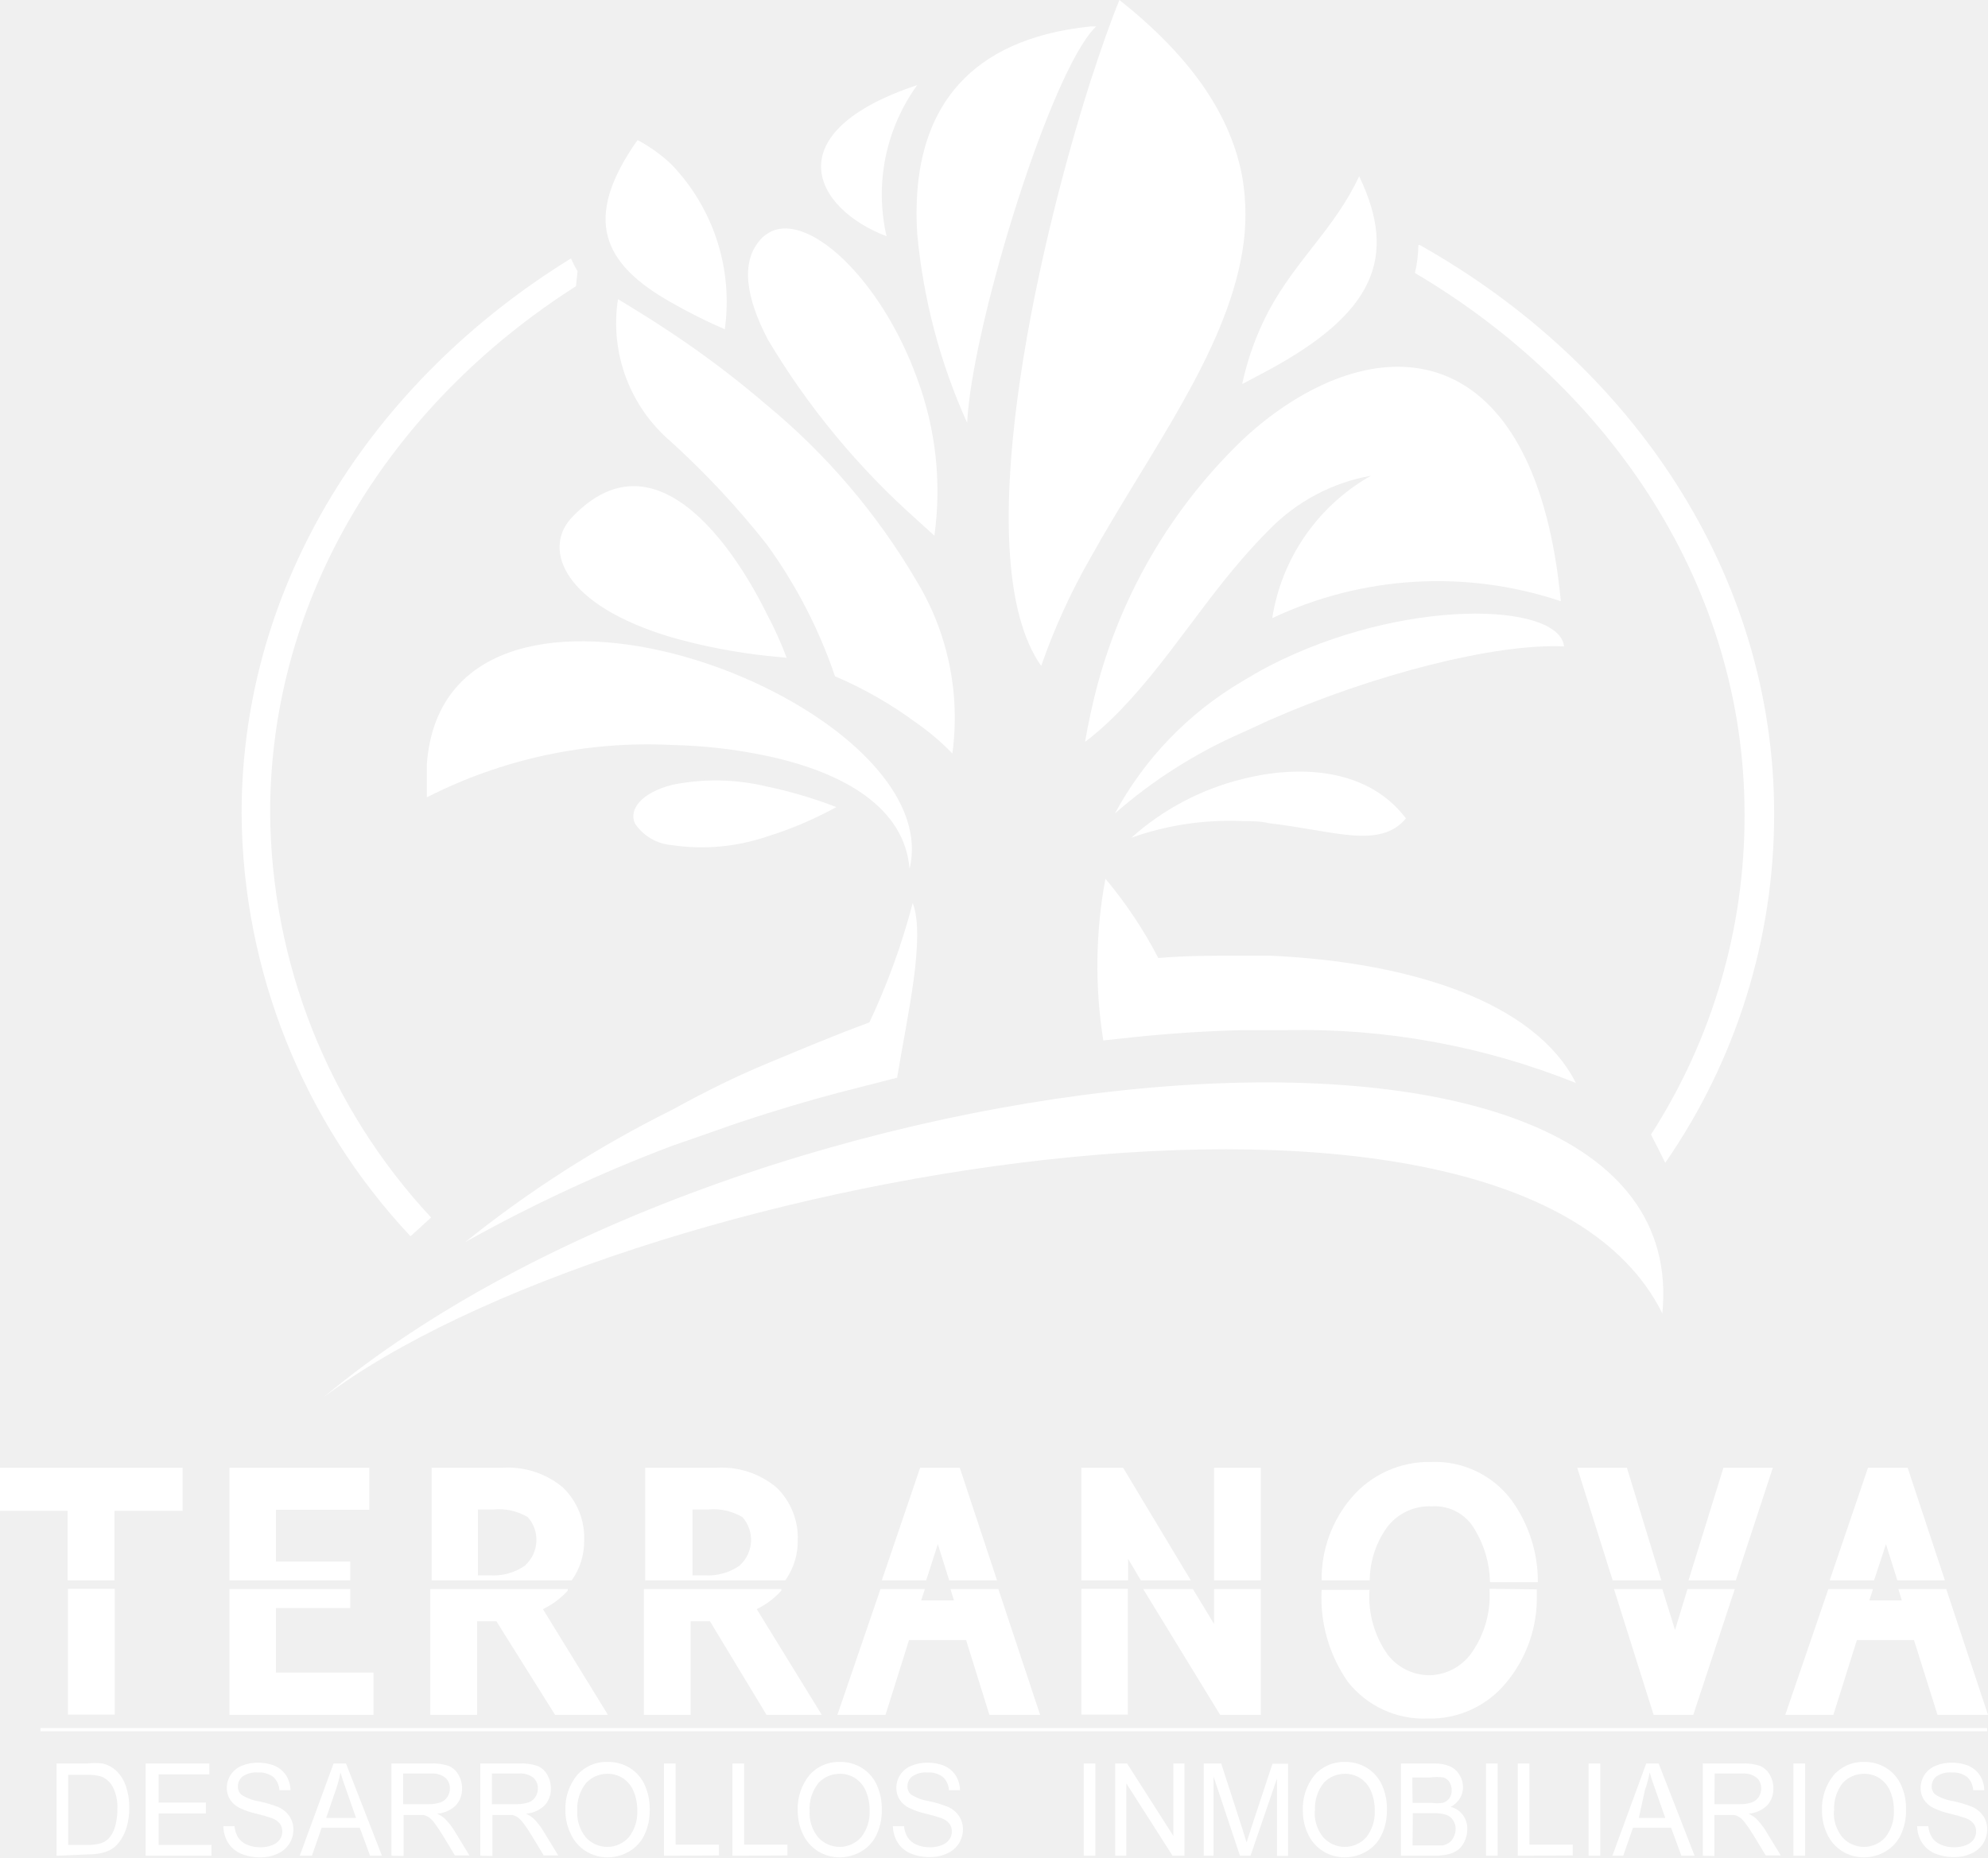
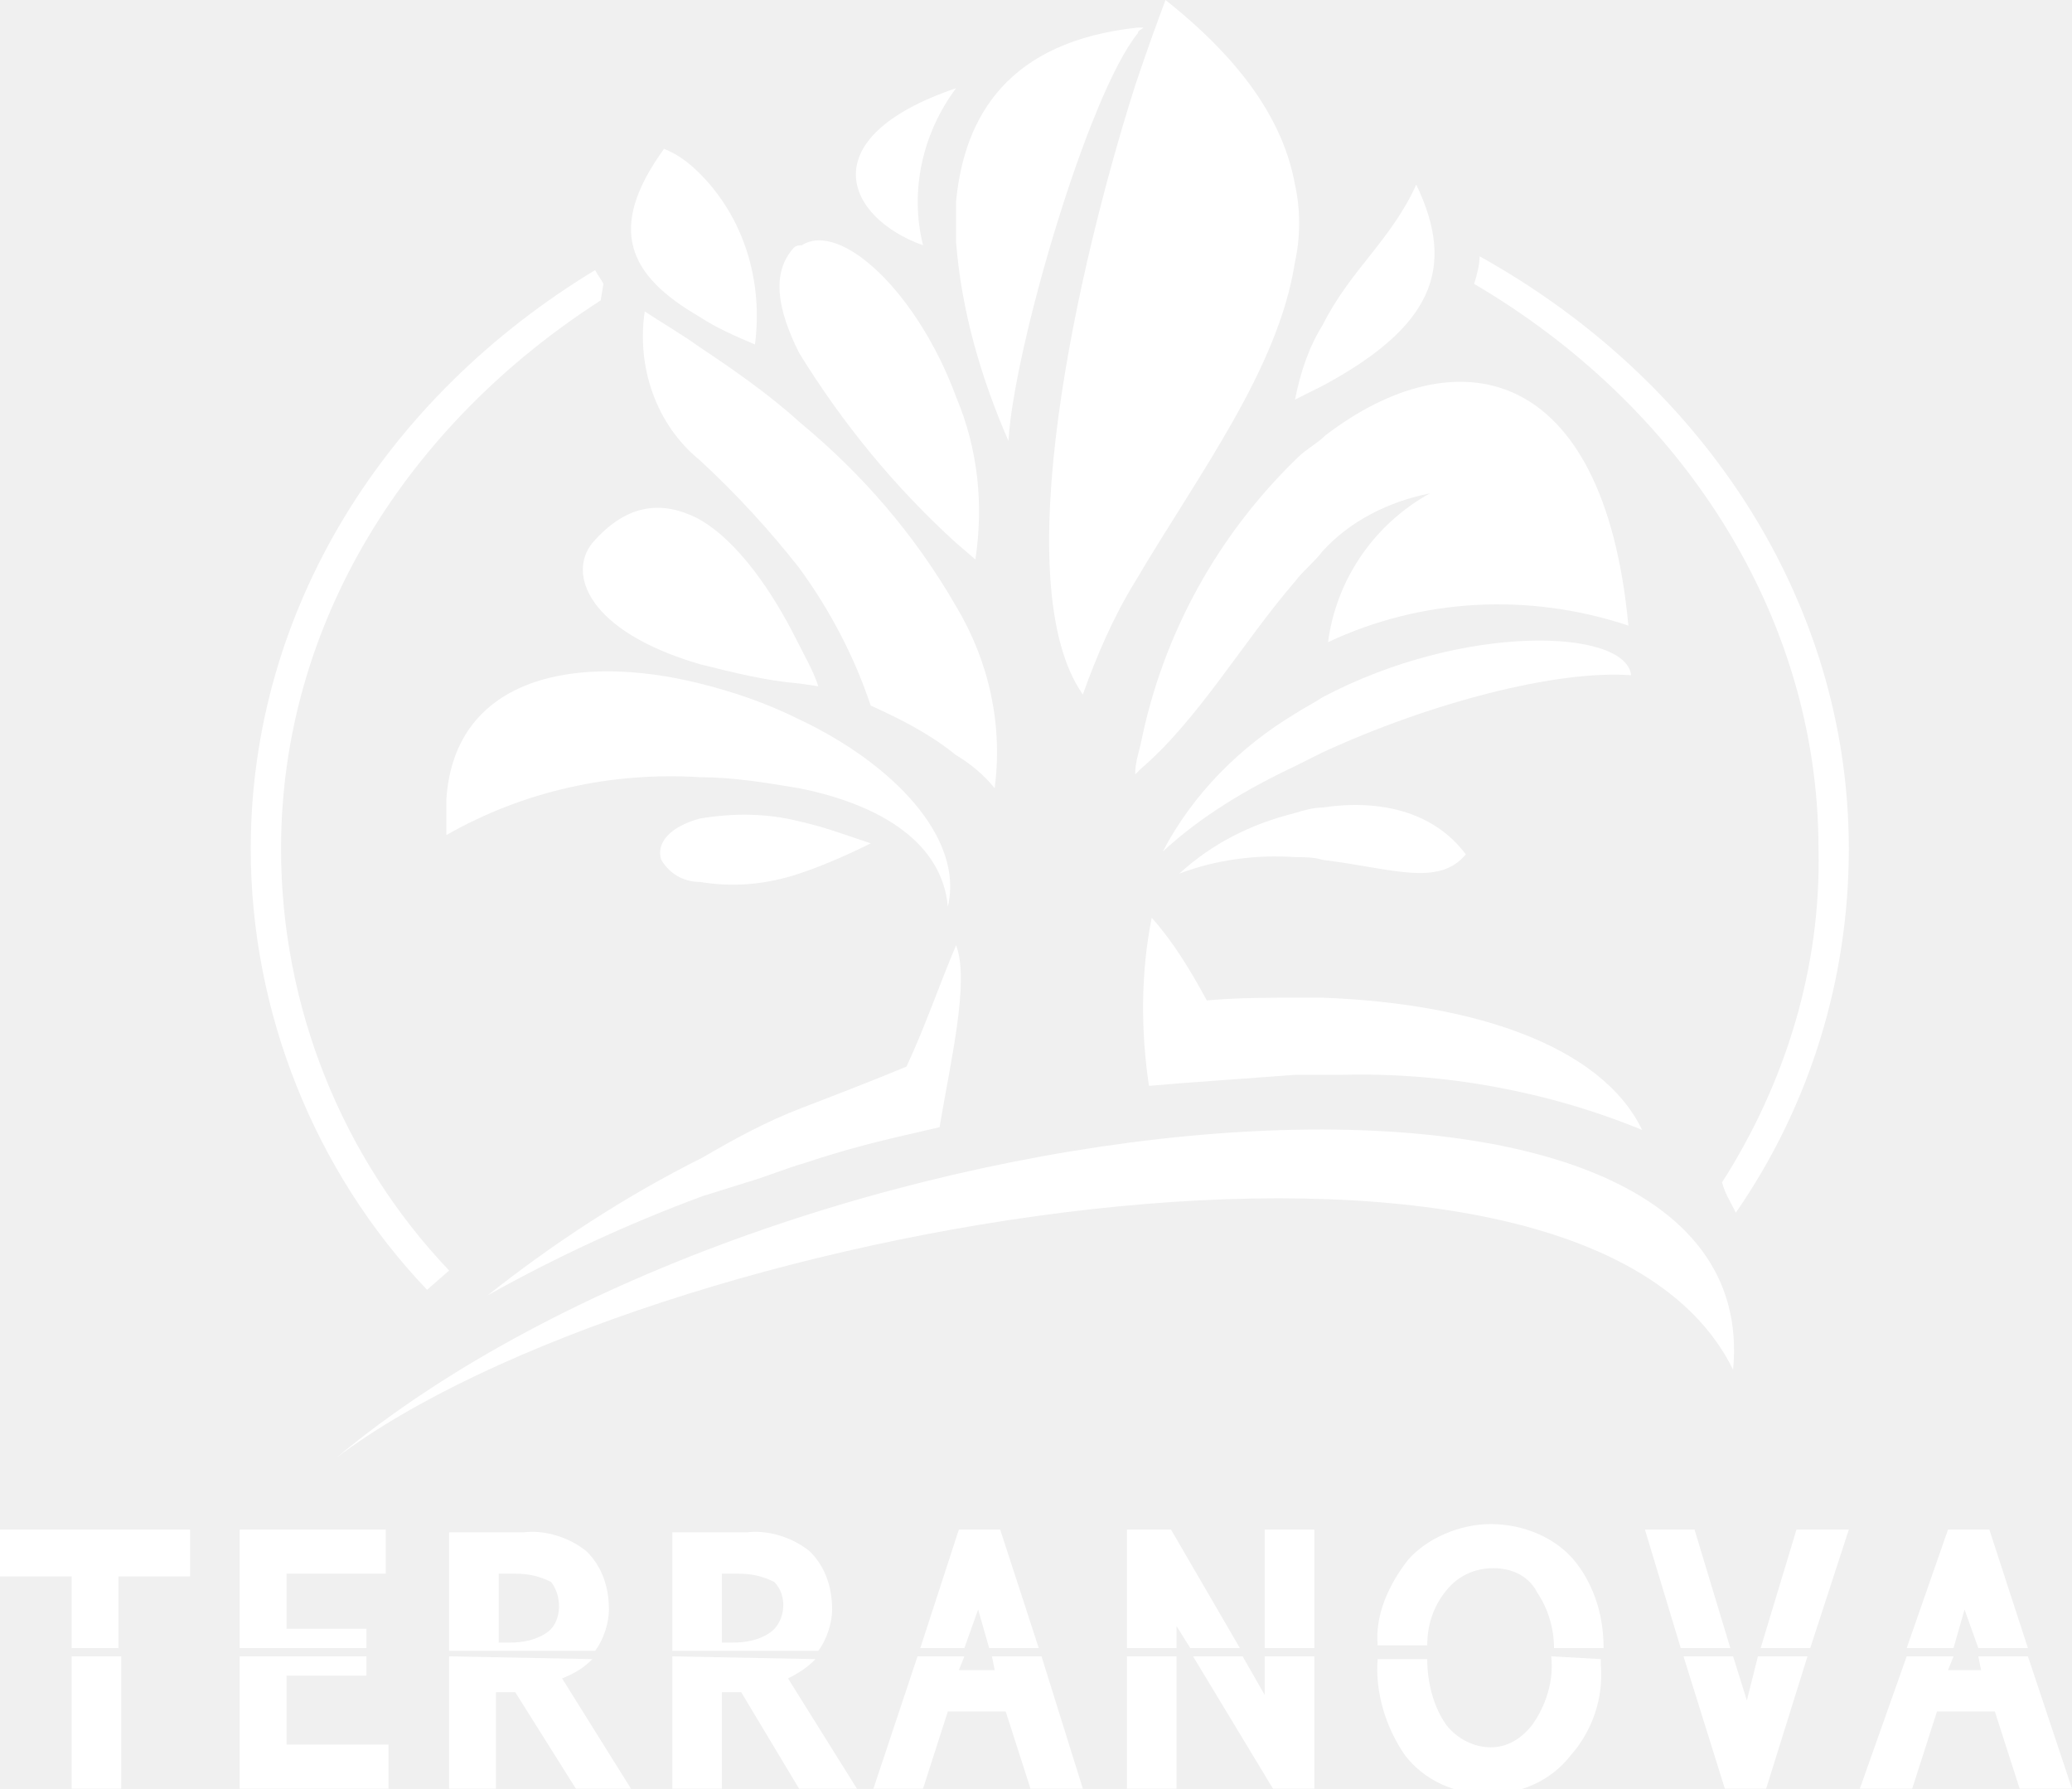
- <svg xmlns="http://www.w3.org/2000/svg" id="Layer_1" data-name="Layer 1" viewBox="0 0 75.21 70.28">
-   <defs>
-     <style>.cls-1,.cls-2{fill:#fff;}.cls-2{fill-rule:evenodd;}</style>
-   </defs>
-   <path class="cls-1" d="M25.42,28.19A19.27,19.27,0,0,1,29,28.6c3,.64,5.23,2,5.41,4.28.61-2.53-2-5.16-5.41-6.84a18.28,18.28,0,0,0-3.62-1.33c-4.43-1.1-8.88-.32-9.23,4.18v1.28A18.38,18.38,0,0,1,25.42,28.19Z" />
-   <path class="cls-1" d="M25.42,24.12a21.72,21.72,0,0,0,3.62.7l.72.07A13.68,13.68,0,0,0,29,23.21c-.79-1.6-2.09-3.6-3.62-4.43-1.17-.63-2.47-.58-3.8.86C20.56,20.81,21.3,22.9,25.42,24.12Z" />
-   <path class="cls-1" d="M33.54,8.94A7.06,7.06,0,0,1,34.7,3.22h0C29.35,5,30.74,7.87,33.54,8.94Z" />
-   <path class="cls-1" d="M34.7,19.68l.65.59a12.23,12.23,0,0,0-.65-5.94c-1.37-3.8-4.2-6.42-5.65-5.5a1.26,1.26,0,0,0-.24.19c-.82.86-.59,2.24.24,3.83A28.93,28.93,0,0,0,34.7,19.68Z" />
-   <path class="cls-1" d="M59.17,24.46c-.18-1.67-6.1-1.87-11.17.75q-.51.27-1,.57a12.92,12.92,0,0,0-4.82,5A18.59,18.59,0,0,1,47,27.72l1-.46C51.93,25.53,56.55,24.34,59.17,24.46Z" />
-   <path class="cls-1" d="M47,14.53h0L48,14c3.94-2.14,4.91-4.23,3.42-7.33-.94,2-2.36,3.12-3.42,5.09a10.78,10.78,0,0,0-1,2.74Z" />
-   <path class="cls-1" d="M48,29.28a9.59,9.59,0,0,0-1,.2A9.82,9.82,0,0,0,42.8,31.7,11.05,11.05,0,0,1,47,31.07c.35,0,.69,0,1,.08,2.47.28,4.19,1,5.19-.18C52,29.39,50,29,48,29.28Z" />
-   <path class="cls-1" d="M25.42,11.46a20.52,20.52,0,0,0,2,1,7.5,7.5,0,0,0-2-6.22,5.8,5.8,0,0,0-1.3-.94C22,8.3,22.81,10,25.42,11.46Z" />
-   <path class="cls-1" d="M47,21.14c.33-.38.66-.74,1-1.08A7.14,7.14,0,0,1,51.87,18a7.53,7.53,0,0,0-3.74,5.39,14.68,14.68,0,0,1,10.92-.64C58.13,13.14,52.7,12.23,48,15.8q-.51.39-1,.85A20.11,20.11,0,0,0,41.26,27c-.08.35-.15.71-.21,1.07l.21-.16C43.47,26.13,45.09,23.33,47,21.14Z" />
-   <path class="cls-1" d="M48,36.16l-1,0c-1,0-2.11,0-3.18.09a16.47,16.47,0,0,0-2-3,18,18,0,0,0-.08,6.12l1.21-.13h0c1.37-.14,2.74-.23,4.09-.26l1,0h.66a27.77,27.77,0,0,1,10.92,2C58.07,37.92,53.39,36.4,48,36.16Z" />
-   <path class="cls-1" d="M47,9.52a8.44,8.44,0,0,0,0-2.81C46.6,4.52,45.24,2.29,42.35,0c-.33.8-.7,1.86-1.1,3.09C39.15,9.68,36.6,21.22,39.39,25.2a24.17,24.17,0,0,1,1.87-4.1C43.45,17.16,46.37,13.36,47,9.52Z" />
-   <path class="cls-1" d="M29,15.32a37.17,37.17,0,0,0-3.62-2.74c-.69-.46-1.37-.88-2-1.26a5.89,5.89,0,0,0,2,5.39A32,32,0,0,1,29,20.59a18.74,18.74,0,0,1,2.59,5,15.17,15.17,0,0,1,3.06,1.75,9.42,9.42,0,0,1,1.38,1.17,10,10,0,0,0-1.38-6.57A25.09,25.09,0,0,0,29,15.32Z" />
-   <path class="cls-1" d="M32.89,38.69c-1.24.45-2.54,1-3.84,1.54S26.62,41.34,25.42,42A43.05,43.05,0,0,0,17.6,47a58.46,58.46,0,0,1,7.82-3.64L27,42.81q1-.36,2.06-.69,1.74-.55,3.55-1h0l1.33-.34c.39-2.37,1.08-5.31.59-6.61A26,26,0,0,1,32.89,38.69Z" />
-   <path class="cls-1" d="M25.42,29.7c-1.15.3-1.64.92-1.4,1.46a1.86,1.86,0,0,0,1.4.82A7.68,7.68,0,0,0,29,31.66a14.12,14.12,0,0,0,2.64-1.12A16.79,16.79,0,0,0,29,29.76,8.24,8.24,0,0,0,25.42,29.7Z" />
-   <path class="cls-1" d="M41.47,1l-.21,0c-4.73.49-6.35,3.21-6.56,6.31a11.75,11.75,0,0,0,0,1.53A22.32,22.32,0,0,0,36.59,16c.16-3.45,2.92-12.58,4.67-14.77A2.47,2.47,0,0,1,41.47,1Z" />
-   <path class="cls-2" d="M12.23,52.88c16.11-13.43,52-16.9,50.66-3.18C57.26,38.33,23.32,44.49,12.23,52.88Z" />
-   <path class="cls-2" d="M53.71,9.27c8.06,4.53,13.41,12.48,13.41,21.53A23.17,23.17,0,0,1,63,44c-.18-.36-.36-.72-.54-1.07A22.23,22.23,0,0,0,66,30.8c0-8.54-5-16.06-12.47-20.47a4.84,4.84,0,0,0,.13-1.06ZM15.53,46.78a23.6,23.6,0,0,1-6.39-16c0-8.68,4.93-16.36,12.46-21a4.2,4.2,0,0,0,.25.48l-.06.57c-7,4.46-11.57,11.72-11.57,19.92a22.7,22.7,0,0,0,6.09,15.32Z" />
-   <path class="cls-1" d="M2.14,70.22V66.73H3.29a2.66,2.66,0,0,1,.59,0,1.11,1.11,0,0,1,.49.25,1.42,1.42,0,0,1,.39.6,2.44,2.44,0,0,1,.13.83,2.54,2.54,0,0,1-.09.7,1.74,1.74,0,0,1-.23.51,1.23,1.23,0,0,1-.3.32,1.21,1.21,0,0,1-.4.17,2.17,2.17,0,0,1-.53.06Zm.44-.41h.71a1.66,1.66,0,0,0,.52-.06.73.73,0,0,0,.3-.18,1.11,1.11,0,0,0,.24-.44,2.25,2.25,0,0,0,.09-.67,1.69,1.69,0,0,0-.17-.84.88.88,0,0,0-.42-.39,1.65,1.65,0,0,0-.57-.07h-.7Z" />
-   <path class="cls-1" d="M5.51,70.22V66.73H7.92v.41H6v1.07H7.79v.41H6v1.19H8v.41Z" />
-   <path class="cls-1" d="M8.45,69.1l.42,0a1,1,0,0,0,.14.43.76.76,0,0,0,.33.27,1.22,1.22,0,0,0,.51.1,1.17,1.17,0,0,0,.45-.08.62.62,0,0,0,.29-.22.52.52,0,0,0,.09-.3.47.47,0,0,0-.09-.29.67.67,0,0,0-.3-.21,5.69,5.69,0,0,0-.59-.17,2.93,2.93,0,0,1-.64-.22.91.91,0,0,1-.36-.32.82.82,0,0,1-.12-.43.91.91,0,0,1,.14-.49.89.89,0,0,1,.42-.35,1.52,1.52,0,0,1,.61-.12,1.6,1.6,0,0,1,.65.12,1,1,0,0,1,.43.37,1.09,1.09,0,0,1,.16.55l-.42,0a.73.73,0,0,0-.23-.5.87.87,0,0,0-.58-.17.9.9,0,0,0-.58.15A.47.47,0,0,0,9,67.6a.41.41,0,0,0,.13.31,1.71,1.71,0,0,0,.66.25,4.25,4.25,0,0,1,.74.22,1,1,0,0,1,.43.36.9.9,0,0,1,.14.5,1,1,0,0,1-.15.52,1,1,0,0,1-.44.38,1.46,1.46,0,0,1-.64.14,1.84,1.84,0,0,1-.76-.14,1.07,1.07,0,0,1-.48-.41A1.22,1.22,0,0,1,8.45,69.1Z" />
-   <path class="cls-1" d="M11.34,70.22l1.28-3.49h.47l1.36,3.49H14l-.39-1.06H12.17l-.37,1.06Zm1-1.43h1.13l-.35-1q-.16-.44-.24-.72a4.62,4.62,0,0,1-.18.67Z" />
-   <path class="cls-1" d="M14.81,70.22V66.73h1.48a1.88,1.88,0,0,1,.68.09.75.75,0,0,1,.37.33,1,1,0,0,1,.14.53.9.9,0,0,1-.23.63,1.14,1.14,0,0,1-.71.32,1.14,1.14,0,0,1,.27.17,2.37,2.37,0,0,1,.37.46l.58.95h-.55l-.44-.73q-.19-.31-.32-.48a1,1,0,0,0-.22-.23.65.65,0,0,0-.2-.09l-.25,0h-.51v1.55Zm.44-1.95h.95a1.36,1.36,0,0,0,.47-.07.51.51,0,0,0,.26-.21.59.59,0,0,0,.09-.31.53.53,0,0,0-.17-.41.78.78,0,0,0-.54-.16H15.25Z" />
-   <path class="cls-1" d="M18.17,70.22V66.73h1.48a1.88,1.88,0,0,1,.68.09.75.75,0,0,1,.37.33,1,1,0,0,1,.14.53.9.9,0,0,1-.23.63,1.14,1.14,0,0,1-.71.32,1.14,1.14,0,0,1,.27.17,2.37,2.37,0,0,1,.37.46l.58.95h-.55l-.44-.73q-.19-.31-.32-.48a1,1,0,0,0-.22-.23.65.65,0,0,0-.2-.09l-.25,0h-.51v1.55Zm.44-1.95h.95A1.36,1.36,0,0,0,20,68.2a.51.51,0,0,0,.26-.21.59.59,0,0,0,.09-.31.53.53,0,0,0-.17-.41.78.78,0,0,0-.54-.16H18.61Z" />
-   <path class="cls-1" d="M21.39,68.52a2,2,0,0,1,.45-1.36A1.48,1.48,0,0,1,23,66.67a1.54,1.54,0,0,1,.83.23,1.48,1.48,0,0,1,.56.64,2.17,2.17,0,0,1,.19.94,2.13,2.13,0,0,1-.2.95,1.43,1.43,0,0,1-.58.63,1.6,1.6,0,0,1-.81.22,1.51,1.51,0,0,1-1.4-.89A2,2,0,0,1,21.39,68.52Zm.45,0a1.44,1.44,0,0,0,.32,1,1.09,1.09,0,0,0,1.63,0,1.53,1.53,0,0,0,.32-1,1.86,1.86,0,0,0-.14-.74,1.09,1.09,0,0,0-.4-.49,1.05,1.05,0,0,0-.59-.17,1.1,1.1,0,0,0-.8.34A1.55,1.55,0,0,0,21.84,68.53Z" />
-   <path class="cls-1" d="M25.12,70.22V66.73h.44v3.07H27.2v.41Z" />
-   <path class="cls-1" d="M27.71,70.22V66.73h.44v3.07h1.64v.41Z" />
-   <path class="cls-1" d="M30.18,68.52a2,2,0,0,1,.45-1.36,1.48,1.48,0,0,1,1.15-.49,1.54,1.54,0,0,1,.83.23,1.48,1.48,0,0,1,.56.64,2.17,2.17,0,0,1,.19.94,2.13,2.13,0,0,1-.2.95,1.43,1.43,0,0,1-.58.63,1.6,1.6,0,0,1-.81.22,1.51,1.51,0,0,1-1.4-.89A2,2,0,0,1,30.18,68.52Zm.45,0a1.44,1.44,0,0,0,.32,1,1.09,1.09,0,0,0,1.63,0,1.53,1.53,0,0,0,.32-1,1.86,1.86,0,0,0-.14-.74,1.09,1.09,0,0,0-.4-.49,1.05,1.05,0,0,0-.59-.17,1.1,1.1,0,0,0-.8.34A1.55,1.55,0,0,0,30.63,68.53Z" />
-   <path class="cls-1" d="M33.78,69.1l.42,0a1,1,0,0,0,.14.43.76.76,0,0,0,.33.27,1.22,1.22,0,0,0,.51.1,1.17,1.17,0,0,0,.45-.08.62.62,0,0,0,.29-.22.52.52,0,0,0,.09-.3.47.47,0,0,0-.09-.29.67.67,0,0,0-.3-.21,5.69,5.69,0,0,0-.59-.17,2.93,2.93,0,0,1-.64-.22.91.91,0,0,1-.36-.32.82.82,0,0,1-.12-.43.91.91,0,0,1,.14-.49.89.89,0,0,1,.42-.35,1.52,1.52,0,0,1,.61-.12,1.6,1.6,0,0,1,.65.12,1,1,0,0,1,.43.37,1.09,1.09,0,0,1,.16.55l-.42,0a.73.73,0,0,0-.23-.5.87.87,0,0,0-.58-.17.9.9,0,0,0-.58.15.47.47,0,0,0-.18.37.41.41,0,0,0,.13.31,1.71,1.71,0,0,0,.66.25,4.25,4.25,0,0,1,.74.22,1,1,0,0,1,.43.36.9.9,0,0,1,.14.5,1,1,0,0,1-.15.52,1,1,0,0,1-.44.38,1.46,1.46,0,0,1-.64.14,1.84,1.84,0,0,1-.76-.14,1.07,1.07,0,0,1-.48-.41A1.22,1.22,0,0,1,33.78,69.1Z" />
-   <path class="cls-1" d="M41,70.22V66.73h.44v3.49Z" />
-   <path class="cls-1" d="M42.19,70.22V66.73h.45l1.75,2.74V66.73h.42v3.49h-.45l-1.75-2.74v2.74Z" />
-   <path class="cls-1" d="M45.54,70.22V66.73h.66L47,69.2l.16.52.18-.56.8-2.42h.59v3.49h-.42V67.3l-1,2.92h-.4l-1-3v3Z" />
-   <path class="cls-1" d="M49.29,68.52a2,2,0,0,1,.45-1.36,1.48,1.48,0,0,1,1.15-.49,1.54,1.54,0,0,1,.83.23,1.48,1.48,0,0,1,.56.64,2.17,2.17,0,0,1,.19.94,2.13,2.13,0,0,1-.2.95,1.43,1.43,0,0,1-.58.63,1.6,1.6,0,0,1-.81.22,1.51,1.51,0,0,1-1.4-.89A2,2,0,0,1,49.29,68.52Zm.45,0a1.44,1.44,0,0,0,.32,1,1.09,1.09,0,0,0,1.63,0,1.53,1.53,0,0,0,.32-1,1.86,1.86,0,0,0-.14-.74,1.09,1.09,0,0,0-.4-.49,1.05,1.05,0,0,0-.59-.17,1.1,1.1,0,0,0-.8.34A1.55,1.55,0,0,0,49.75,68.53Z" />
-   <path class="cls-1" d="M53,70.22V66.73h1.25a1.48,1.48,0,0,1,.61.11.8.8,0,0,1,.36.33.89.89,0,0,1,.13.46.82.82,0,0,1-.12.42.84.84,0,0,1-.35.32.84.84,0,0,1,.63.84,1.06,1.06,0,0,1-.1.46.88.88,0,0,1-.24.32,1,1,0,0,1-.36.17,2.12,2.12,0,0,1-.54.06Zm.44-2h.72a1.54,1.54,0,0,0,.42,0,.47.47,0,0,0,.25-.17.52.52,0,0,0,.09-.3.58.58,0,0,0-.08-.31.41.41,0,0,0-.23-.18,1.82,1.82,0,0,0-.51,0h-.67Zm0,1.61h.83l.3,0a.7.7,0,0,0,.25-.1A.5.5,0,0,0,55,69.5a.63.63,0,0,0,.07-.29.6.6,0,0,0-.1-.34.51.51,0,0,0-.26-.2,1.57,1.57,0,0,0-.49-.06h-.77Z" />
-   <path class="cls-1" d="M56.22,70.22V66.73h.44v3.49Z" />
-   <path class="cls-1" d="M57.42,70.22V66.73h.44v3.07H59.5v.41Z" />
-   <path class="cls-1" d="M60.1,70.22V66.73h.44v3.49Z" />
-   <path class="cls-1" d="M61,70.22l1.28-3.49h.47l1.36,3.49h-.5l-.39-1.06H61.78l-.37,1.06Zm1-1.43H63l-.35-1q-.16-.44-.24-.72a4.6,4.6,0,0,1-.18.67Z" />
-   <path class="cls-1" d="M64.42,70.22V66.73H65.9a1.88,1.88,0,0,1,.68.09.75.75,0,0,1,.37.33,1,1,0,0,1,.14.53.9.9,0,0,1-.23.63,1.14,1.14,0,0,1-.71.32,1.14,1.14,0,0,1,.27.17,2.37,2.37,0,0,1,.37.46l.58.95H66.8l-.44-.73q-.19-.31-.32-.48a1,1,0,0,0-.22-.23.65.65,0,0,0-.2-.09l-.25,0h-.51v1.55Zm.44-1.95h.95a1.36,1.36,0,0,0,.47-.07.51.51,0,0,0,.26-.21.59.59,0,0,0,.09-.31.53.53,0,0,0-.17-.41.78.78,0,0,0-.54-.16H64.87Z" />
-   <path class="cls-1" d="M67.85,70.22V66.73h.44v3.49Z" />
-   <path class="cls-1" d="M68.93,68.52a2,2,0,0,1,.45-1.36,1.48,1.48,0,0,1,1.15-.49,1.54,1.54,0,0,1,.83.23,1.48,1.48,0,0,1,.56.64,2.17,2.17,0,0,1,.19.94,2.13,2.13,0,0,1-.2.95,1.43,1.43,0,0,1-.58.63,1.6,1.6,0,0,1-.81.22,1.51,1.51,0,0,1-1.4-.89A2,2,0,0,1,68.93,68.52Zm.45,0a1.44,1.44,0,0,0,.32,1,1.09,1.09,0,0,0,1.63,0,1.53,1.53,0,0,0,.32-1,1.86,1.86,0,0,0-.14-.74,1.09,1.09,0,0,0-.4-.49,1.05,1.05,0,0,0-.59-.17,1.1,1.1,0,0,0-.8.34A1.55,1.55,0,0,0,69.39,68.53Z" />
-   <path class="cls-1" d="M72.53,69.1l.42,0a1,1,0,0,0,.14.43.76.76,0,0,0,.33.27,1.22,1.22,0,0,0,.51.1,1.17,1.17,0,0,0,.45-.08.62.62,0,0,0,.29-.22.52.52,0,0,0,.09-.3.47.47,0,0,0-.09-.29.67.67,0,0,0-.3-.21,5.7,5.7,0,0,0-.59-.17,2.93,2.93,0,0,1-.64-.22.91.91,0,0,1-.36-.32.82.82,0,0,1-.12-.43.92.92,0,0,1,.14-.49.9.9,0,0,1,.42-.35,1.52,1.52,0,0,1,.61-.12,1.6,1.6,0,0,1,.65.12,1,1,0,0,1,.43.37,1.09,1.09,0,0,1,.16.55l-.42,0a.73.73,0,0,0-.23-.5.87.87,0,0,0-.58-.17.9.9,0,0,0-.58.15.47.47,0,0,0-.18.37.4.4,0,0,0,.13.31,1.71,1.71,0,0,0,.66.25,4.25,4.25,0,0,1,.74.22,1,1,0,0,1,.43.36.9.9,0,0,1,.14.5,1,1,0,0,1-.15.52,1,1,0,0,1-.44.38,1.46,1.46,0,0,1-.64.14,1.84,1.84,0,0,1-.76-.14,1.07,1.07,0,0,1-.48-.41A1.22,1.22,0,0,1,72.53,69.1Z" />
-   <polygon class="cls-1" points="0 55.54 0 57.17 0.4 57.17 2.56 57.17 2.56 59.8 4.33 59.8 4.33 57.17 6.91 57.17 6.91 55.54 0.4 55.54 0 55.54" />
-   <polygon class="cls-1" points="8.68 59.8 13.25 59.8 13.25 59.09 10.44 59.09 10.44 57.13 13.97 57.13 13.97 55.54 8.68 55.54 8.68 59.8" />
-   <path class="cls-1" d="M21.29,56.28A3.24,3.24,0,0,0,19,55.54H16.33V59.8h5.3a2.55,2.55,0,0,0,.47-1.5A2.64,2.64,0,0,0,21.29,56.28Zm-1.41,2.95a2.1,2.1,0,0,1-1.37.38h-.43V57.12h.57a2.14,2.14,0,0,1,1.32.29,1.3,1.3,0,0,1-.1,1.82Z" />
-   <path class="cls-1" d="M29.37,56.28a3.24,3.24,0,0,0-2.28-.74H24.41V59.8h5.3a2.55,2.55,0,0,0,.47-1.5A2.64,2.64,0,0,0,29.37,56.28ZM28,59.23a2.1,2.1,0,0,1-1.37.38h-.43V57.12h.57a2.14,2.14,0,0,1,1.32.29,1.3,1.3,0,0,1-.1,1.82Z" />
-   <polygon class="cls-1" points="34.81 55.54 33.36 59.8 35.04 59.8 35.48 58.43 35.91 59.8 37.72 59.8 36.31 55.54 34.81 55.54" />
-   <rect class="cls-1" x="45.93" y="55.54" width="1.77" height="4.26" />
-   <polygon class="cls-1" points="40.91 55.54 40.91 59.8 42.68 59.8 42.68 58.99 43.16 59.8 45.05 59.8 42.49 55.54 40.91 55.54" />
-   <path class="cls-1" d="M54.14,55.32a3.85,3.85,0,0,0-3,1.34A4.73,4.73,0,0,0,50,59.8h1.82a3.47,3.47,0,0,1,.65-2,2,2,0,0,1,1.7-.8,1.73,1.73,0,0,1,1.62.87,4,4,0,0,1,.58,2h1.81a5.24,5.24,0,0,0-1-3.11A3.62,3.62,0,0,0,54.14,55.32Z" />
-   <polygon class="cls-1" points="59.67 55.54 61.01 59.8 62.85 59.8 61.55 55.54 59.67 55.54" />
-   <polygon class="cls-1" points="63.88 59.8 65.67 59.8 67.07 55.54 65.2 55.54 63.88 59.8" />
-   <polygon class="cls-1" points="72.17 55.54 70.67 55.54 69.22 59.8 70.9 59.8 71.35 58.43 71.78 59.8 73.58 59.8 72.17 55.54" />
-   <rect class="cls-1" x="2.57" y="60.12" width="1.77" height="4.76" />
-   <polygon class="cls-1" points="10.44 60.85 13.25 60.85 13.25 60.13 8.68 60.13 8.68 64.89 14.13 64.89 14.13 63.29 10.44 63.29 10.44 60.85" />
-   <path class="cls-1" d="M21.48,60.19l0-.06h-5.2v4.76h1.77V61.35h.73L21,64.89H23l-2.46-4A3.11,3.11,0,0,0,21.48,60.19Z" />
-   <path class="cls-1" d="M29.56,60.19l0-.06h-5.2v4.76h1.77V61.35h.73L29,64.89h2.09l-2.46-4A3.11,3.11,0,0,0,29.56,60.19Z" />
-   <polygon class="cls-1" points="35.96 60.13 36.09 60.56 34.85 60.56 34.99 60.13 33.31 60.13 31.68 64.89 33.5 64.89 34.39 62.06 36.55 62.06 37.43 64.89 39.35 64.89 37.77 60.13 35.96 60.13" />
-   <polygon class="cls-1" points="45.93 61.45 45.13 60.13 43.25 60.13 46.16 64.89 47.7 64.89 47.7 60.13 45.93 60.13 45.93 61.45" />
-   <rect class="cls-1" x="40.91" y="60.12" width="1.76" height="4.76" />
-   <path class="cls-1" d="M56.35,60.12a3.77,3.77,0,0,1-.71,2.47,2,2,0,0,1-1.52.8,2,2,0,0,1-1.63-.79,3.79,3.79,0,0,1-.68-2.44v0H50v0a5.53,5.53,0,0,0,1,3.49,3.66,3.66,0,0,0,3,1.38,3.72,3.72,0,0,0,3-1.38,5,5,0,0,0,1.14-3.33c0-.06,0-.12,0-.18Z" />
-   <polygon class="cls-1" points="63.37 61.68 62.89 60.13 61.06 60.13 62.56 64.89 64.06 64.89 65.63 60.13 63.84 60.13 63.37 61.68" />
-   <polygon class="cls-1" points="73.63 60.13 71.82 60.13 71.95 60.56 70.72 60.56 70.86 60.13 69.17 60.13 67.54 64.89 69.36 64.89 70.25 62.06 72.41 62.06 73.3 64.89 75.21 64.89 73.63 60.13" />
-   <rect class="cls-1" x="1.53" y="65.39" width="73.65" height="0.12" />
+ <svg xmlns="http://www.w3.org/2000/svg" version="1.1" id="Layer_1" x="0px" y="0px" viewBox="0 0 75.2 64.9" style="enable-background:new 0 0 75.2 64.9;" xml:space="preserve">
+   <style type="text/css">
+ 	.st0{fill:#FFFFFF;}
+ </style>
+   <path class="st0" d="M25.4,28.2c1.2,0,2.4,0.2,3.6,0.4c3,0.6,5.2,2,5.4,4.3c0.6-2.5-2-5.2-5.4-6.8c-1.2-0.6-2.4-1-3.6-1.3  c-4.4-1.1-8.9-0.3-9.2,4.2v1.3C19,28.7,22.2,28,25.4,28.2z" />
+   <path class="st0" d="M25.4,24.1c1.2,0.3,2.4,0.6,3.6,0.7l0.7,0.1c-0.2-0.6-0.5-1.1-0.8-1.7c-0.8-1.6-2.1-3.6-3.6-4.4  c-1.2-0.6-2.5-0.6-3.8,0.9C20.6,20.8,21.3,22.9,25.4,24.1z" />
+   <path class="st0" d="M33.5,8.9c-0.5-2,0-4.1,1.2-5.7l0,0C29.4,5,30.7,7.9,33.5,8.9z" />
+   <path class="st0" d="M34.7,19.7l0.7,0.6c0.3-2,0.1-4-0.7-5.9c-1.4-3.8-4.2-6.4-5.6-5.5C29,8.9,28.9,8.9,28.8,9  c-0.8,0.9-0.6,2.2,0.2,3.8C30.6,15.4,32.5,17.7,34.7,19.7z" />
+   <path class="st0" d="M59.2,24.5c-0.2-1.7-6.1-1.9-11.2,0.8c-0.3,0.2-0.7,0.4-1,0.6c-2,1.2-3.7,2.9-4.8,5c1.4-1.3,3.1-2.3,4.8-3.1  l1-0.5C51.9,25.5,56.5,24.3,59.2,24.5z" />
+   <path class="st0" d="M47,14.5L47,14.5l1-0.5c3.9-2.1,4.9-4.2,3.4-7.3c-0.9,2-2.4,3.1-3.4,5.1C47.5,12.6,47.2,13.5,47,14.5L47,14.5z" />
+   <path class="st0" d="M48,29.3c-0.3,0-0.7,0.1-1,0.2c-1.6,0.4-3,1.1-4.2,2.2c1.3-0.5,2.8-0.7,4.2-0.6c0.3,0,0.7,0,1,0.1  c2.5,0.3,4.2,1,5.2-0.2C52,29.4,50,29,48,29.3z" />
+   <path class="st0" d="M25.4,11.5c0.6,0.4,1.3,0.7,2,1c0.3-2.3-0.4-4.6-2-6.2c-0.4-0.4-0.8-0.7-1.3-0.9C22,8.3,22.8,10,25.4,11.5z" />
+   <path class="st0" d="M47,21.1c0.3-0.4,0.7-0.7,1-1.1c1-1.1,2.4-1.8,3.9-2.1c-2,1.1-3.4,3.1-3.7,5.4c3.4-1.6,7.3-1.8,10.9-0.6  c-0.9-9.6-6.3-10.5-11-6.9c-0.3,0.3-0.7,0.5-1,0.8c-2.9,2.8-4.9,6.4-5.7,10.4c-0.1,0.4-0.2,0.7-0.2,1.1l0.2-0.2  C43.5,26.1,45.1,23.3,47,21.1z" />
+   <path class="st0" d="M48,36.2h-1c-1,0-2.1,0-3.2,0.1c-0.6-1.1-1.2-2.1-2-3c-0.4,2-0.4,4.1-0.1,6.1l1.2-0.1l0,0  c1.4-0.1,2.7-0.2,4.1-0.3h1h0.7c3.7-0.1,7.5,0.6,10.9,2C58.1,37.9,53.4,36.4,48,36.2z" />
+   <path class="st0" d="M47,9.5c0.2-0.9,0.2-1.9,0-2.8c-0.4-2.2-1.8-4.4-4.7-6.7c-0.3,0.8-0.7,1.9-1.1,3.1c-2.1,6.6-4.7,18.1-1.9,22.1  c0.5-1.4,1.1-2.8,1.9-4.1C43.5,17.2,46.4,13.4,47,9.5z" />
+   <path class="st0" d="M29,15.3c-1.1-1-2.4-1.9-3.6-2.7c-0.7-0.5-1.4-0.9-2-1.3c-0.3,2,0.4,4.1,2,5.4c1.3,1.2,2.5,2.5,3.6,3.9  c1.1,1.5,2,3.2,2.6,5c1.1,0.5,2.1,1,3.1,1.8c0.5,0.3,1,0.7,1.4,1.2c0.3-2.3-0.2-4.6-1.4-6.6C33.2,19.4,31.3,17.2,29,15.3z" />
+   <path class="st0" d="M32.9,38.7c-1.2,0.5-2.5,1-3.8,1.5s-2.4,1.1-3.6,1.8c-2.8,1.4-5.4,3.1-7.8,5c2.5-1.4,5.1-2.6,7.8-3.6l1.6-0.5  c0.7-0.2,1.4-0.5,2.1-0.7c1.2-0.4,2.3-0.7,3.6-1l0,0l1.3-0.3c0.4-2.4,1.1-5.3,0.6-6.6C34.1,35.7,33.6,37.2,32.9,38.7z" />
+   <path class="st0" d="M25.4,29.7c-1.1,0.3-1.6,0.9-1.4,1.5c0.3,0.5,0.8,0.8,1.4,0.8c1.2,0.2,2.4,0.1,3.6-0.3c0.9-0.3,1.8-0.7,2.6-1.1  c-0.9-0.3-1.7-0.6-2.6-0.8C27.8,29.5,26.6,29.5,25.4,29.7z" />
+   <path class="st0" d="M41.5,1h-0.2c-4.7,0.5-6.3,3.2-6.6,6.3c0,0.5,0,1,0,1.5c0.2,2.5,0.9,4.9,1.9,7.2c0.2-3.4,2.9-12.6,4.7-14.8  C41.3,1.1,41.4,1.1,41.5,1z" />
+   <path class="st0" d="M12.2,52.9c16.1-13.4,52-16.9,50.7-3.2C57.3,38.3,23.3,44.5,12.2,52.9z" />
+   <path class="st0" d="M53.7,9.3c8.1,4.5,13.4,12.5,13.4,21.5c0,4.7-1.4,9.3-4.1,13.2c-0.2-0.4-0.4-0.7-0.5-1.1  c2.3-3.6,3.6-7.8,3.5-12.1c0-8.5-5-16.1-12.5-20.5C53.6,10,53.7,9.6,53.7,9.3L53.7,9.3z M15.5,46.8c-4.1-4.3-6.4-10.1-6.4-16  c0-8.7,4.9-16.4,12.5-21c0.1,0.2,0.2,0.3,0.3,0.5l-0.1,0.6c-7,4.5-11.6,11.7-11.6,19.9c0,5.7,2.2,11.2,6.1,15.3L15.5,46.8z" />
+   <polygon class="st0" points="0,55.5 0,57.2 0.4,57.2 2.6,57.2 2.6,59.8 4.3,59.8 4.3,57.2 6.9,57.2 6.9,55.5 0.4,55.5 " />
+   <polygon class="st0" points="8.7,59.8 13.3,59.8 13.3,59.1 10.4,59.1 10.4,57.1 14,57.1 14,55.5 8.7,55.5 " />
+   <path class="st0" d="M21.3,56.3c-0.6-0.5-1.5-0.8-2.3-0.7h-2.7v4.3h5.3c0.3-0.4,0.5-1,0.5-1.5C22.1,57.5,21.8,56.8,21.3,56.3z   M19.9,59.2c-0.4,0.3-0.9,0.4-1.4,0.4h-0.4v-2.5h0.6c0.5,0,0.9,0.1,1.3,0.3C20.4,57.9,20.4,58.8,19.9,59.2L19.9,59.2z" />
+   <path class="st0" d="M29.4,56.3c-0.6-0.5-1.5-0.8-2.3-0.7h-2.7v4.3h5.3c0.3-0.4,0.5-1,0.5-1.5C30.2,57.5,29.9,56.8,29.4,56.3z   M28,59.2c-0.4,0.3-0.9,0.4-1.4,0.4h-0.4v-2.5h0.6c0.5,0,0.9,0.1,1.3,0.3C28.6,57.9,28.5,58.8,28,59.2L28,59.2z" />
+   <polygon class="st0" points="34.8,55.5 33.4,59.8 35,59.8 35.5,58.4 35.9,59.8 37.7,59.8 36.3,55.5 " />
+   <rect x="45.9" y="55.5" class="st0" width="1.8" height="4.3" />
+   <polygon class="st0" points="40.9,55.5 40.9,59.8 42.7,59.8 42.7,59 43.2,59.8 45,59.8 42.5,55.5 " />
+   <path class="st0" d="M54.1,55.3c-1.1,0-2.3,0.5-3,1.3c-0.7,0.9-1.2,2-1.1,3.1h1.8c0-0.7,0.2-1.4,0.7-2c0.4-0.5,1-0.8,1.7-0.8  c0.7,0,1.3,0.3,1.6,0.9c0.4,0.6,0.6,1.3,0.6,2h1.8c0-1.1-0.3-2.2-1-3.1C56.5,55.8,55.3,55.3,54.1,55.3z" />
+   <polygon class="st0" points="59.7,55.5 61,59.8 62.8,59.8 61.5,55.5 " />
+   <polygon class="st0" points="63.9,59.8 65.7,59.8 67.1,55.5 65.2,55.5 " />
+   <polygon class="st0" points="72.2,55.5 70.7,55.5 69.2,59.8 70.9,59.8 71.3,58.4 71.8,59.8 73.6,59.8 " />
+   <rect x="2.6" y="60.1" class="st0" width="1.8" height="4.8" />
+   <polygon class="st0" points="10.4,60.8 13.3,60.8 13.3,60.1 8.7,60.1 8.7,64.9 14.1,64.9 14.1,63.3 10.4,63.3 " />
+   <path class="st0" d="M21.5,60.2L21.5,60.2l-5.2-0.1v4.8H18v-3.5h0.7l2.2,3.5h2l-2.5-4C20.9,60.7,21.2,60.5,21.5,60.2z" />
+   <path class="st0" d="M29.6,60.2L29.6,60.2l-5.2-0.1v4.8h1.8v-3.5h0.7l2.1,3.5h2.1l-2.5-4C29,60.7,29.3,60.5,29.6,60.2z" />
+   <polygon class="st0" points="36,60.1 36.1,60.6 34.8,60.6 35,60.1 33.3,60.1 31.7,64.9 33.5,64.9 34.4,62.1 36.5,62.1 37.4,64.9   39.3,64.9 37.8,60.1 " />
+   <polygon class="st0" points="45.9,61.5 45.1,60.1 43.3,60.1 46.2,64.9 47.7,64.9 47.7,60.1 45.9,60.1 " />
+   <rect x="40.9" y="60.1" class="st0" width="1.8" height="4.8" />
+   <path class="st0" d="M56.3,60.1c0.1,0.9-0.2,1.8-0.7,2.5c-0.4,0.5-0.9,0.8-1.5,0.8c-0.6,0-1.2-0.3-1.6-0.8c-0.5-0.7-0.7-1.6-0.7-2.4  l0,0H50l0,0c-0.1,1.2,0.3,2.5,1,3.5c0.7,0.9,1.8,1.4,3,1.4c1.2,0,2.3-0.5,3-1.4c0.8-0.9,1.2-2.1,1.1-3.3c0-0.1,0-0.1,0-0.2  L56.3,60.1z" />
+   <polygon class="st0" points="63.4,61.7 62.9,60.1 61.1,60.1 62.6,64.9 64.1,64.9 65.6,60.1 63.8,60.1 " />
+   <polygon class="st0" points="73.6,60.1 71.8,60.1 71.9,60.6 70.7,60.6 70.9,60.1 69.2,60.1 67.5,64.9 69.4,64.9 70.3,62.1   72.4,62.1 73.3,64.9 75.2,64.9 " />
</svg>
